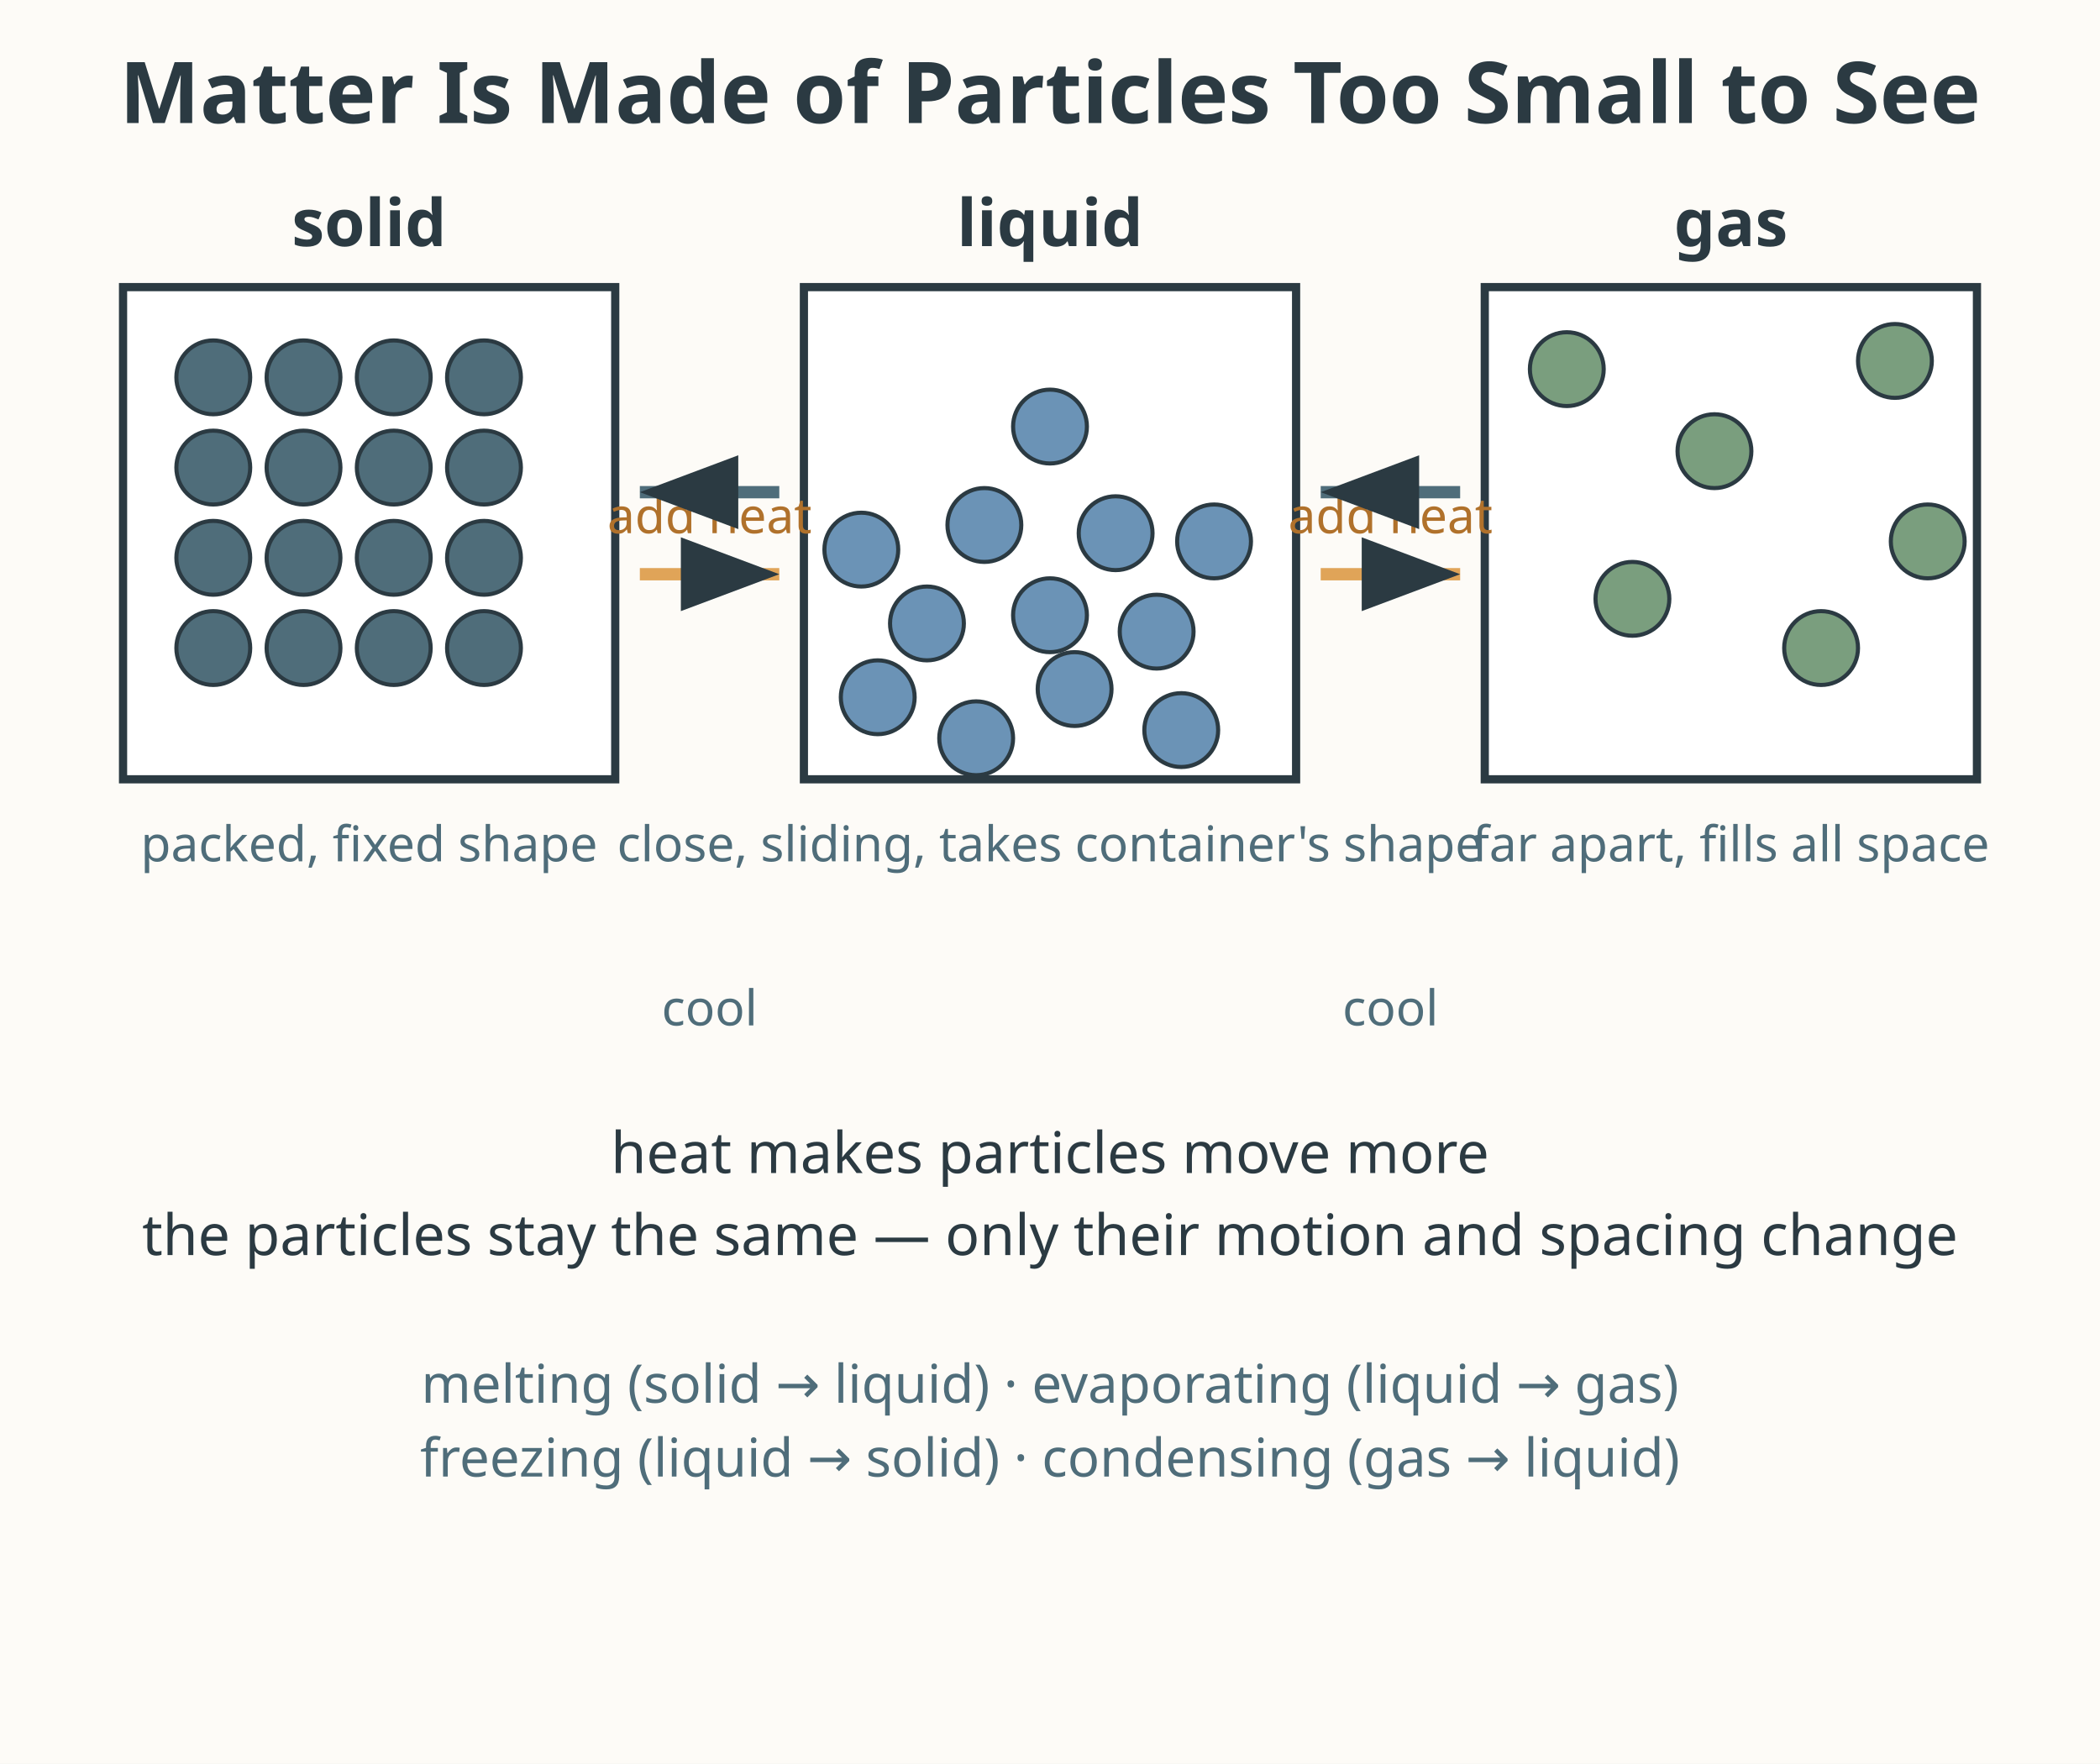
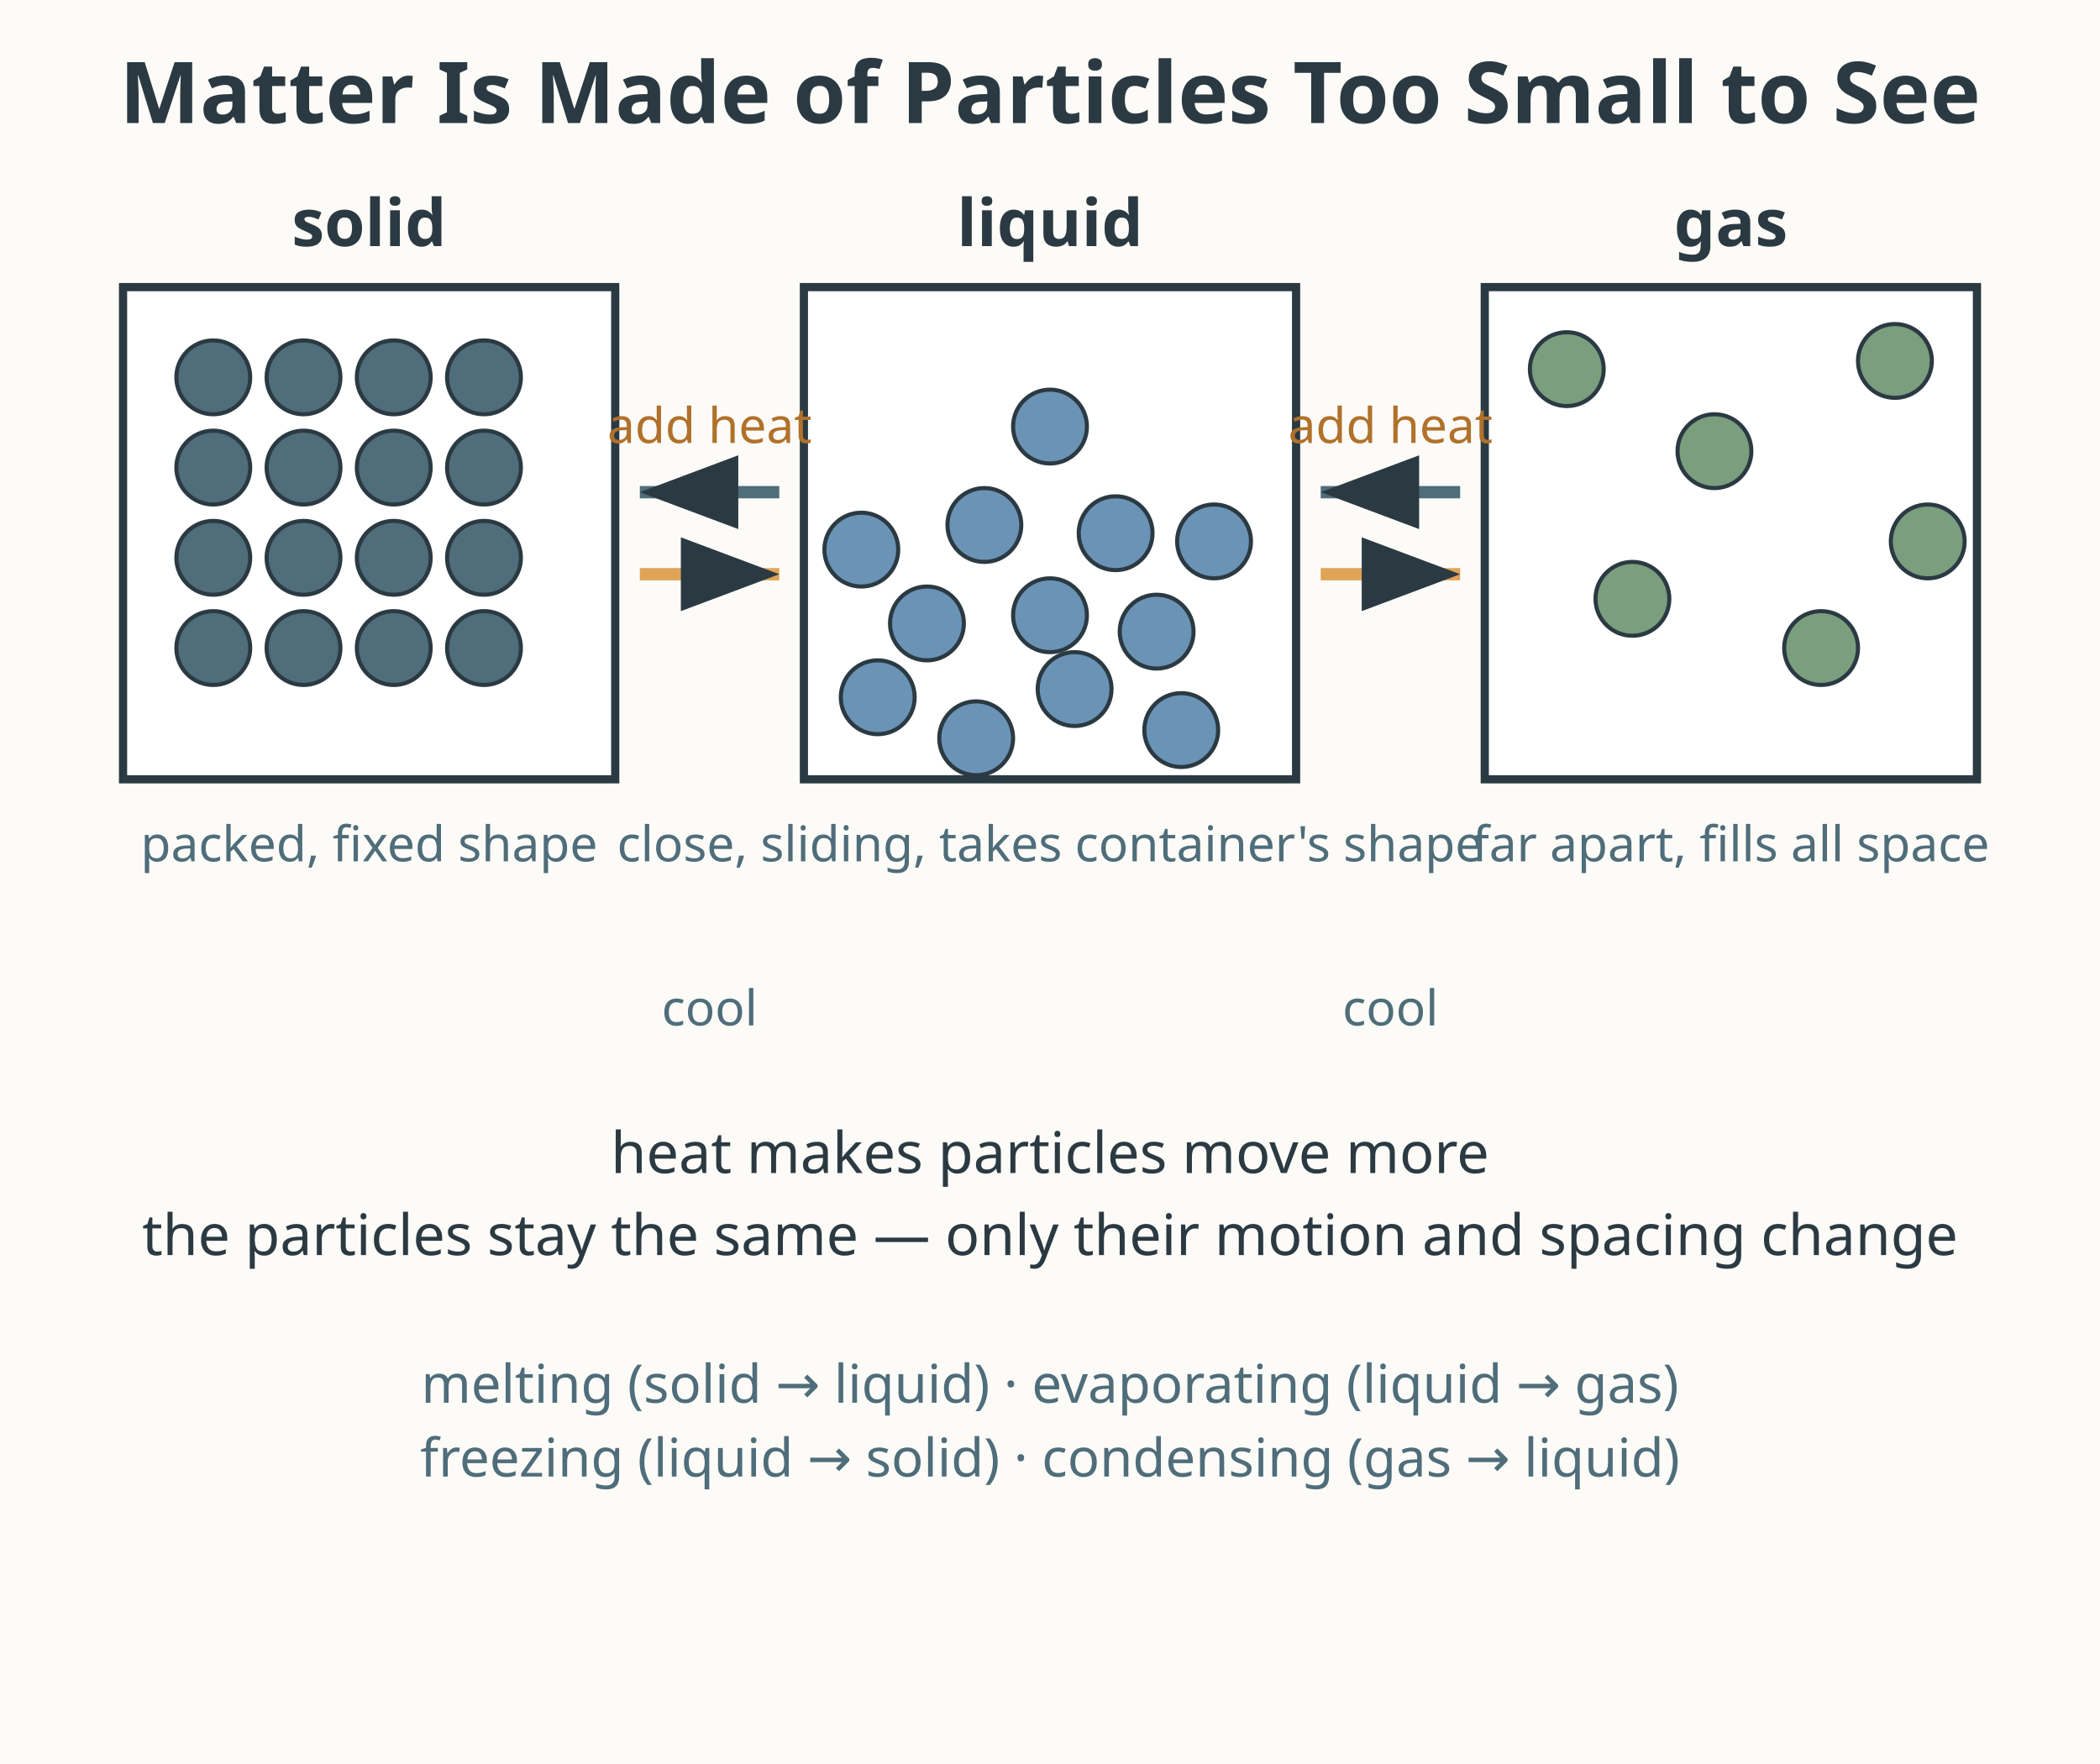
<svg xmlns="http://www.w3.org/2000/svg" viewBox="0 0 512 430" role="img" aria-labelledby="title-L-05-007-05-matter-particles-states desc-L-05-007-05-matter-particles-states">
  <rect width="512" height="430" fill="#fdfbf7" />
  <defs>
    <marker id="arr5-L-05-007-05-matter-particles-states" markerWidth="10" markerHeight="10" refX="8" refY="3" orient="auto" markerUnits="strokeWidth">
      <path d="M0,0 L8,3 L0,6 Z" fill="#2b3a42" />
    </marker>
  </defs>
  <text x="256" y="30" text-anchor="middle" font-family="sans-serif" font-size="20.8" font-weight="bold" fill="#2b3a42">Matter Is Made of Particles Too Small to See</text>
  <text x="90" y="60" text-anchor="middle" font-family="sans-serif" font-size="16" font-weight="bold" fill="#2b3a42">solid</text>
  <rect x="30" y="70" width="120" height="120" fill="#ffffff" stroke="#2b3a42" stroke-width="2" />
  <g fill="#4f6d7a" stroke="#2b3a42" stroke-width="1">
    <circle cx="52" cy="92" r="9" />
    <circle cx="74" cy="92" r="9" />
    <circle cx="96" cy="92" r="9" />
    <circle cx="118" cy="92" r="9" />
    <circle cx="52" cy="114" r="9" />
    <circle cx="74" cy="114" r="9" />
    <circle cx="96" cy="114" r="9" />
    <circle cx="118" cy="114" r="9" />
    <circle cx="52" cy="136" r="9" />
    <circle cx="74" cy="136" r="9" />
    <circle cx="96" cy="136" r="9" />
    <circle cx="118" cy="136" r="9" />
    <circle cx="52" cy="158" r="9" />
    <circle cx="74" cy="158" r="9" />
    <circle cx="96" cy="158" r="9" />
    <circle cx="118" cy="158" r="9" />
  </g>
  <text x="90" y="210" text-anchor="middle" font-family="sans-serif" font-size="12" fill="#4f6d7a">packed, fixed shape</text>
  <text x="256" y="60" text-anchor="middle" font-family="sans-serif" font-size="16" font-weight="bold" fill="#2b3a42">liquid</text>
  <path d="M196,190 L196,70 L316,70 L316,190 Z" fill="#ffffff" stroke="#2b3a42" stroke-width="2" />
  <g fill="#6b93b6" stroke="#2b3a42" stroke-width="1">
    <circle cx="214" cy="170" r="9" />
    <circle cx="238" cy="180" r="9" />
    <circle cx="262" cy="168" r="9" />
    <circle cx="288" cy="178" r="9" />
    <circle cx="226" cy="152" r="9" />
    <circle cx="256" cy="150" r="9" />
    <circle cx="282" cy="154" r="9" />
    <circle cx="210" cy="134" r="9" />
    <circle cx="240" cy="128" r="9" />
    <circle cx="272" cy="130" r="9" />
    <circle cx="296" cy="132" r="9" />
    <circle cx="256" cy="104" r="9" />
  </g>
  <text x="256" y="210" text-anchor="middle" font-family="sans-serif" font-size="12" fill="#4f6d7a">close, sliding, takes container's shape</text>
  <text x="422" y="60" text-anchor="middle" font-family="sans-serif" font-size="16" font-weight="bold" fill="#2b3a42">gas</text>
  <rect x="362" y="70" width="120" height="120" fill="#ffffff" stroke="#2b3a42" stroke-width="2" />
  <g fill="#7a9e7e" stroke="#2b3a42" stroke-width="1">
    <circle cx="382" cy="90" r="9" />
    <circle cx="418" cy="110" r="9" />
    <circle cx="462" cy="88" r="9" />
    <circle cx="398" cy="146" r="9" />
    <circle cx="444" cy="158" r="9" />
    <circle cx="470" cy="132" r="9" />
  </g>
  <text x="422" y="210" text-anchor="middle" font-family="sans-serif" font-size="12" fill="#4f6d7a">far apart, fills all space</text>
  <line x1="156" y1="140" x2="190" y2="140" stroke="#e0a458" stroke-width="3" marker-end="url(#arr5-L-05-007-05-matter-particles-states)" />
-   <text x="173" y="130" text-anchor="middle" font-family="sans-serif" font-size="12" fill="#b0712b">add heat</text>
+   <text x="173" y="108" text-anchor="middle" font-family="sans-serif" font-size="12" fill="#b0712b">add heat</text>
  <line x1="322" y1="140" x2="356" y2="140" stroke="#e0a458" stroke-width="3" marker-end="url(#arr5-L-05-007-05-matter-particles-states)" />
-   <text x="339" y="130" text-anchor="middle" font-family="sans-serif" font-size="12" fill="#b0712b">add heat</text>
+   <text x="339" y="108" text-anchor="middle" font-family="sans-serif" font-size="12" fill="#b0712b">add heat</text>
  <line x1="190" y1="120" x2="156" y2="120" stroke="#4f6d7a" stroke-width="3" marker-end="url(#arr5-L-05-007-05-matter-particles-states)" />
  <text x="173" y="250" text-anchor="middle" font-family="sans-serif" font-size="12" fill="#4f6d7a">cool</text>
  <line x1="356" y1="120" x2="322" y2="120" stroke="#4f6d7a" stroke-width="3" marker-end="url(#arr5-L-05-007-05-matter-particles-states)" />
  <text x="339" y="250" text-anchor="middle" font-family="sans-serif" font-size="12" fill="#4f6d7a">cool</text>
  <text x="256" y="286" text-anchor="middle" font-family="sans-serif" font-size="14" fill="#2b3a42">heat makes particles move more</text>
  <text x="256" y="306" text-anchor="middle" font-family="sans-serif" font-size="13.9" fill="#2b3a42">the particles stay the same — only their motion and spacing change</text>
  <text x="256" y="342" text-anchor="middle" font-family="sans-serif" font-size="13" fill="#4f6d7a">melting (solid → liquid) · evaporating (liquid → gas)</text>
  <text x="256" y="360" text-anchor="middle" font-family="sans-serif" font-size="13" fill="#4f6d7a">freezing (liquid → solid) · condensing (gas → liquid)</text>
</svg>
